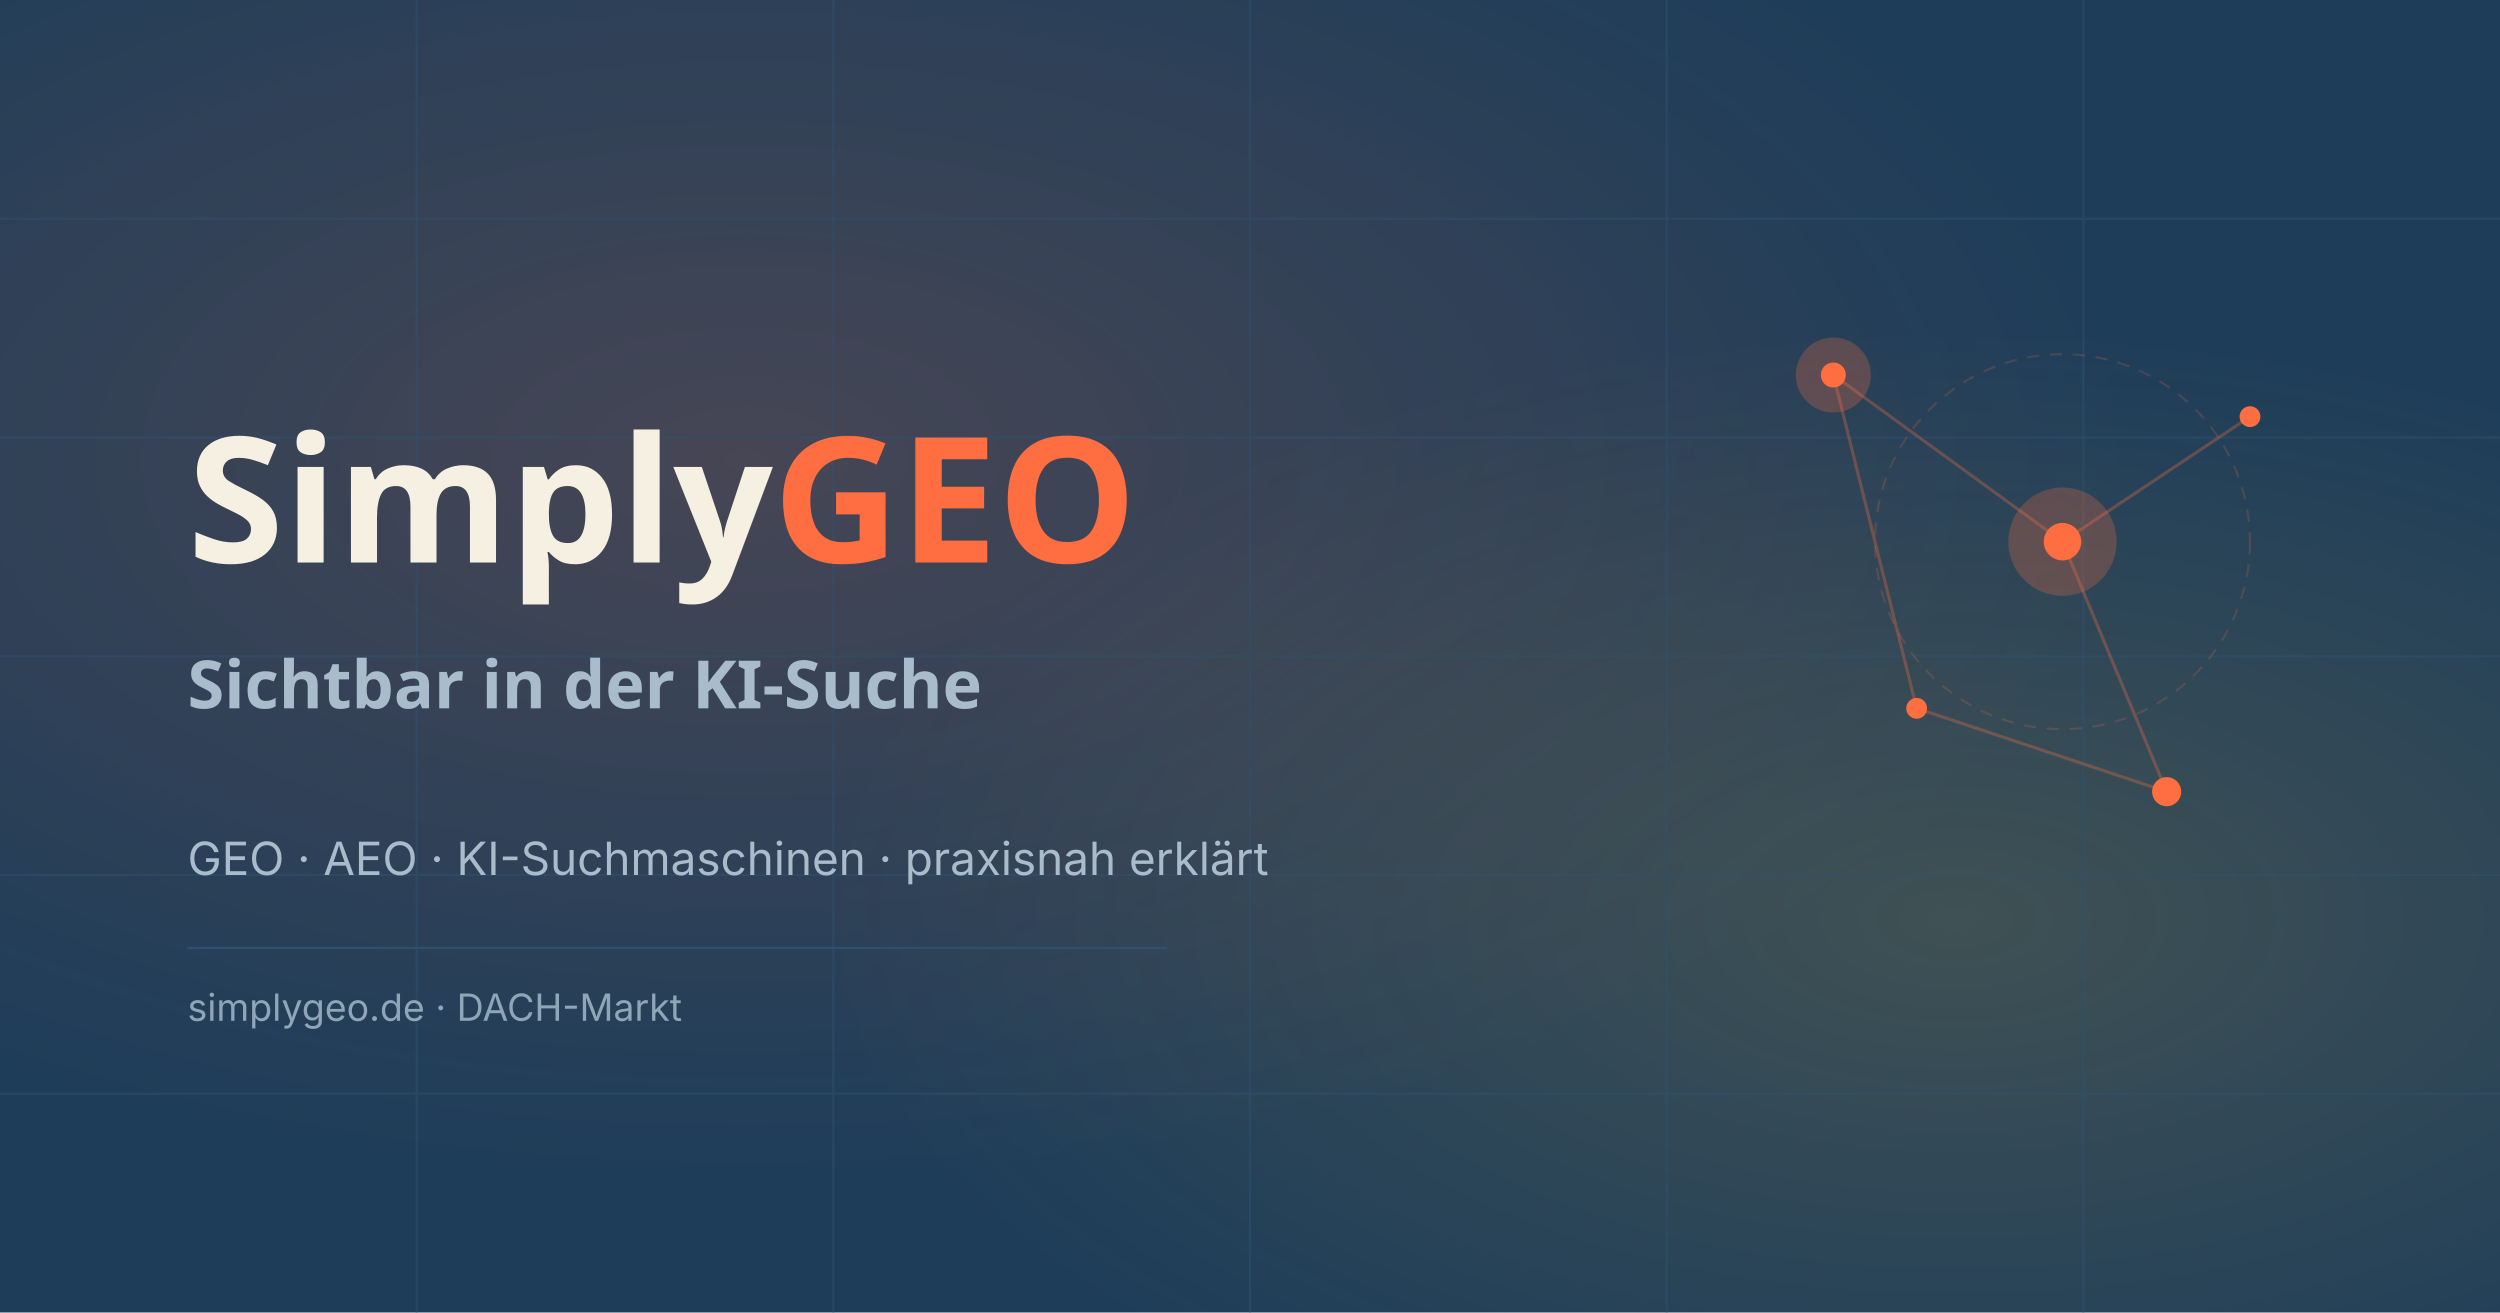
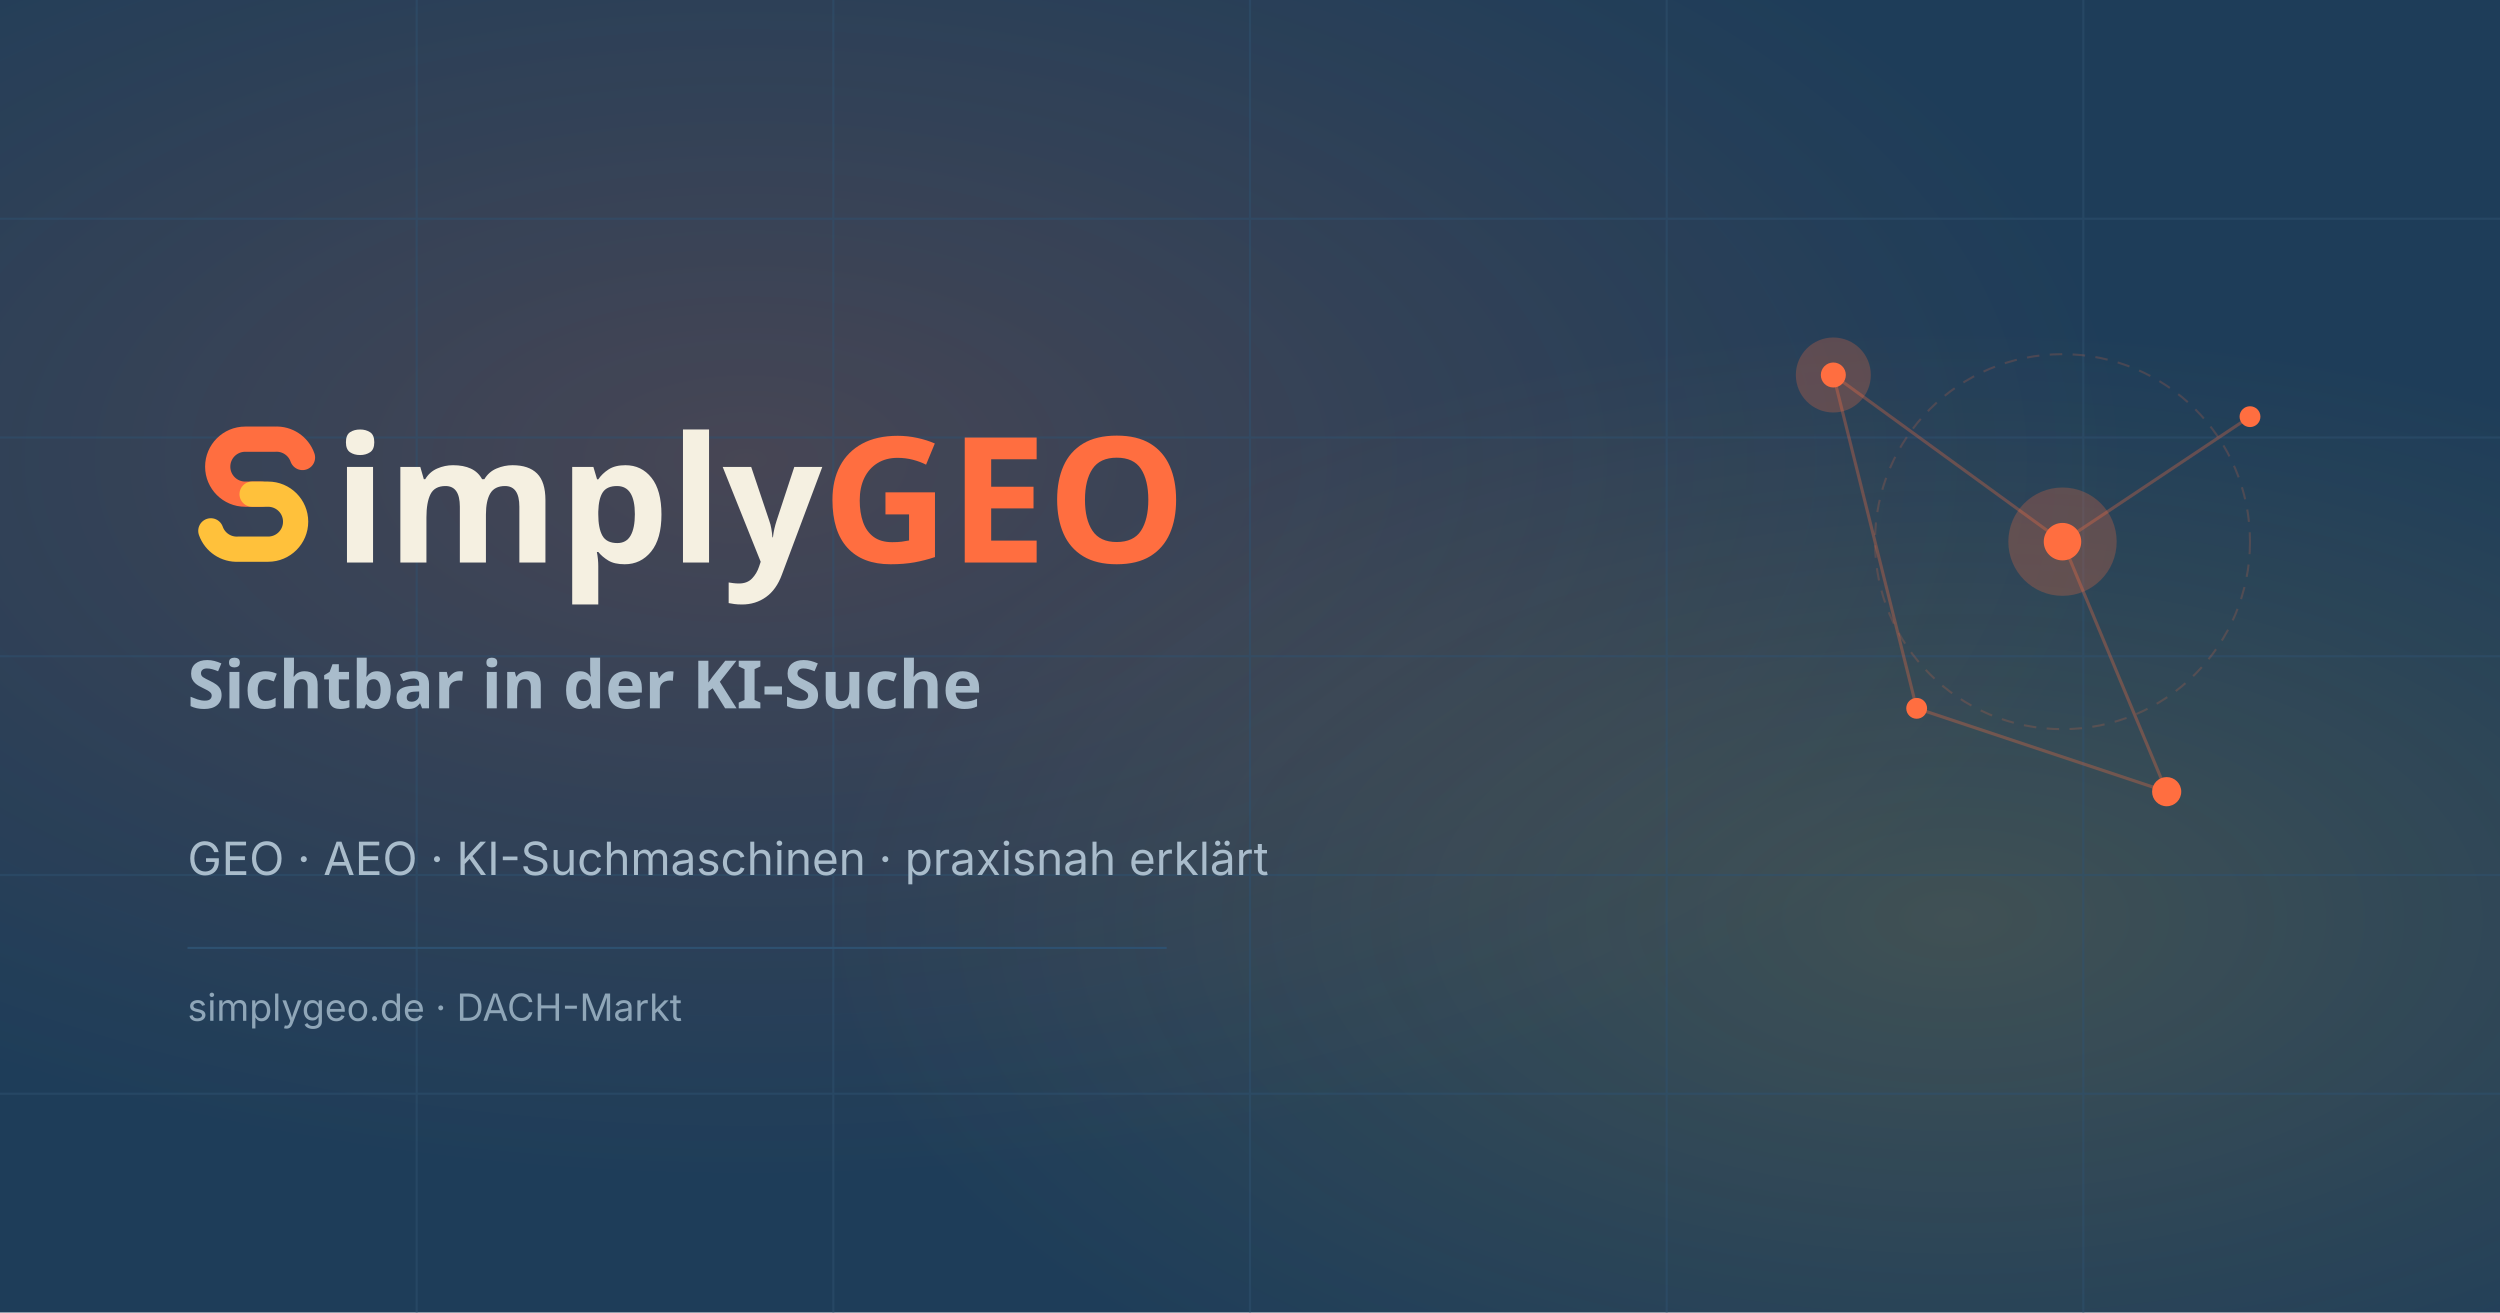
<svg xmlns="http://www.w3.org/2000/svg" viewBox="0 0 1200 630" width="1200" height="630">
  <defs>
    <radialGradient id="glow1" cx="30%" cy="35%" r="55%">
      <stop offset="0%" stop-color="#ff6e40" stop-opacity="0.18" />
      <stop offset="100%" stop-color="#ff6e40" stop-opacity="0" />
    </radialGradient>
    <radialGradient id="glow2" cx="78%" cy="70%" r="45%">
      <stop offset="0%" stop-color="#ffc13b" stop-opacity="0.15" />
      <stop offset="100%" stop-color="#ffc13b" stop-opacity="0" />
    </radialGradient>
  </defs>
  <rect width="1200" height="630" fill="#1e3d59" />
  <rect width="1200" height="630" fill="url(#glow1)" />
  <rect width="1200" height="630" fill="url(#glow2)" />
  <g stroke="#2e5170" stroke-width="1" opacity="0.5">
    <line x1="0" y1="105" x2="1200" y2="105" />
    <line x1="0" y1="210" x2="1200" y2="210" />
    <line x1="0" y1="315" x2="1200" y2="315" />
    <line x1="0" y1="420" x2="1200" y2="420" />
    <line x1="0" y1="525" x2="1200" y2="525" />
    <line x1="200" y1="0" x2="200" y2="630" />
    <line x1="400" y1="0" x2="400" y2="630" />
    <line x1="600" y1="0" x2="600" y2="630" />
    <line x1="800" y1="0" x2="800" y2="630" />
    <line x1="1000" y1="0" x2="1000" y2="630" />
  </g>
  <g stroke="#ff6e40" stroke-width="1.5" opacity="0.3">
    <line x1="880" y1="180" x2="990" y2="260" />
    <line x1="990" y1="260" x2="1080" y2="200" />
    <line x1="990" y1="260" x2="1040" y2="380" />
    <line x1="880" y1="180" x2="920" y2="340" />
    <line x1="920" y1="340" x2="1040" y2="380" />
  </g>
  <g fill="#ff6e40">
    <circle cx="880" cy="180" r="6" />
    <circle cx="990" cy="260" r="9" />
    <circle cx="1080" cy="200" r="5" />
    <circle cx="1040" cy="380" r="7" />
    <circle cx="920" cy="340" r="5" />
  </g>
  <g fill="#ff6e40" opacity="0.25">
    <circle cx="990" cy="260" r="26" />
    <circle cx="880" cy="180" r="18" />
  </g>
  <circle cx="990" cy="260" r="90" fill="none" stroke="#ff6e40" stroke-width="1" stroke-dasharray="6 5" opacity="0.18" />
-   <text x="90" y="270" font-family="Space Grotesk, sans-serif" font-size="84" font-weight="700" fill="#f5f0e1">Simply<tspan fill="#ff6e40">GEO</tspan>
+   <g fill="none" stroke-linecap="round" transform="translate(88,202) scale(2.2)">
+     <path d="M26 8 A6 6 0 0 0 20 4 H13.5 A6 6 0 0 0 13.5 16 H17" stroke="#ff6e40" stroke-width="5.5" />
+     <path d="M6 24 A6 6 0 0 0 12 28 H18.5 A6 6 0 0 0 18.5 16 H15" stroke="#ffc13b" stroke-width="5.5" />
+   </g>
+   <text x="160" y="270" font-family="Space Grotesk, sans-serif" font-size="84" font-weight="700" fill="#f5f0e1">imply<tspan fill="#ff6e40">GEO</tspan>
  </text>
  <text x="90" y="340" font-family="Space Grotesk, sans-serif" font-size="32" font-weight="600" fill="#a9bccb">Sichtbar in der KI-Suche</text>
  <text x="90" y="420" font-family="Inter, sans-serif" font-size="22" fill="#a9bccb">GEO · AEO · KI-Suchmaschinen · praxisnah erklärt</text>
  <line x1="90" y1="455" x2="560" y2="455" stroke="#2e5170" stroke-width="1" />
  <text x="90" y="490" font-family="Inter, sans-serif" font-size="18" fill="#8fa6b8">simplygeo.de · DACH-Markt</text>
</svg>
